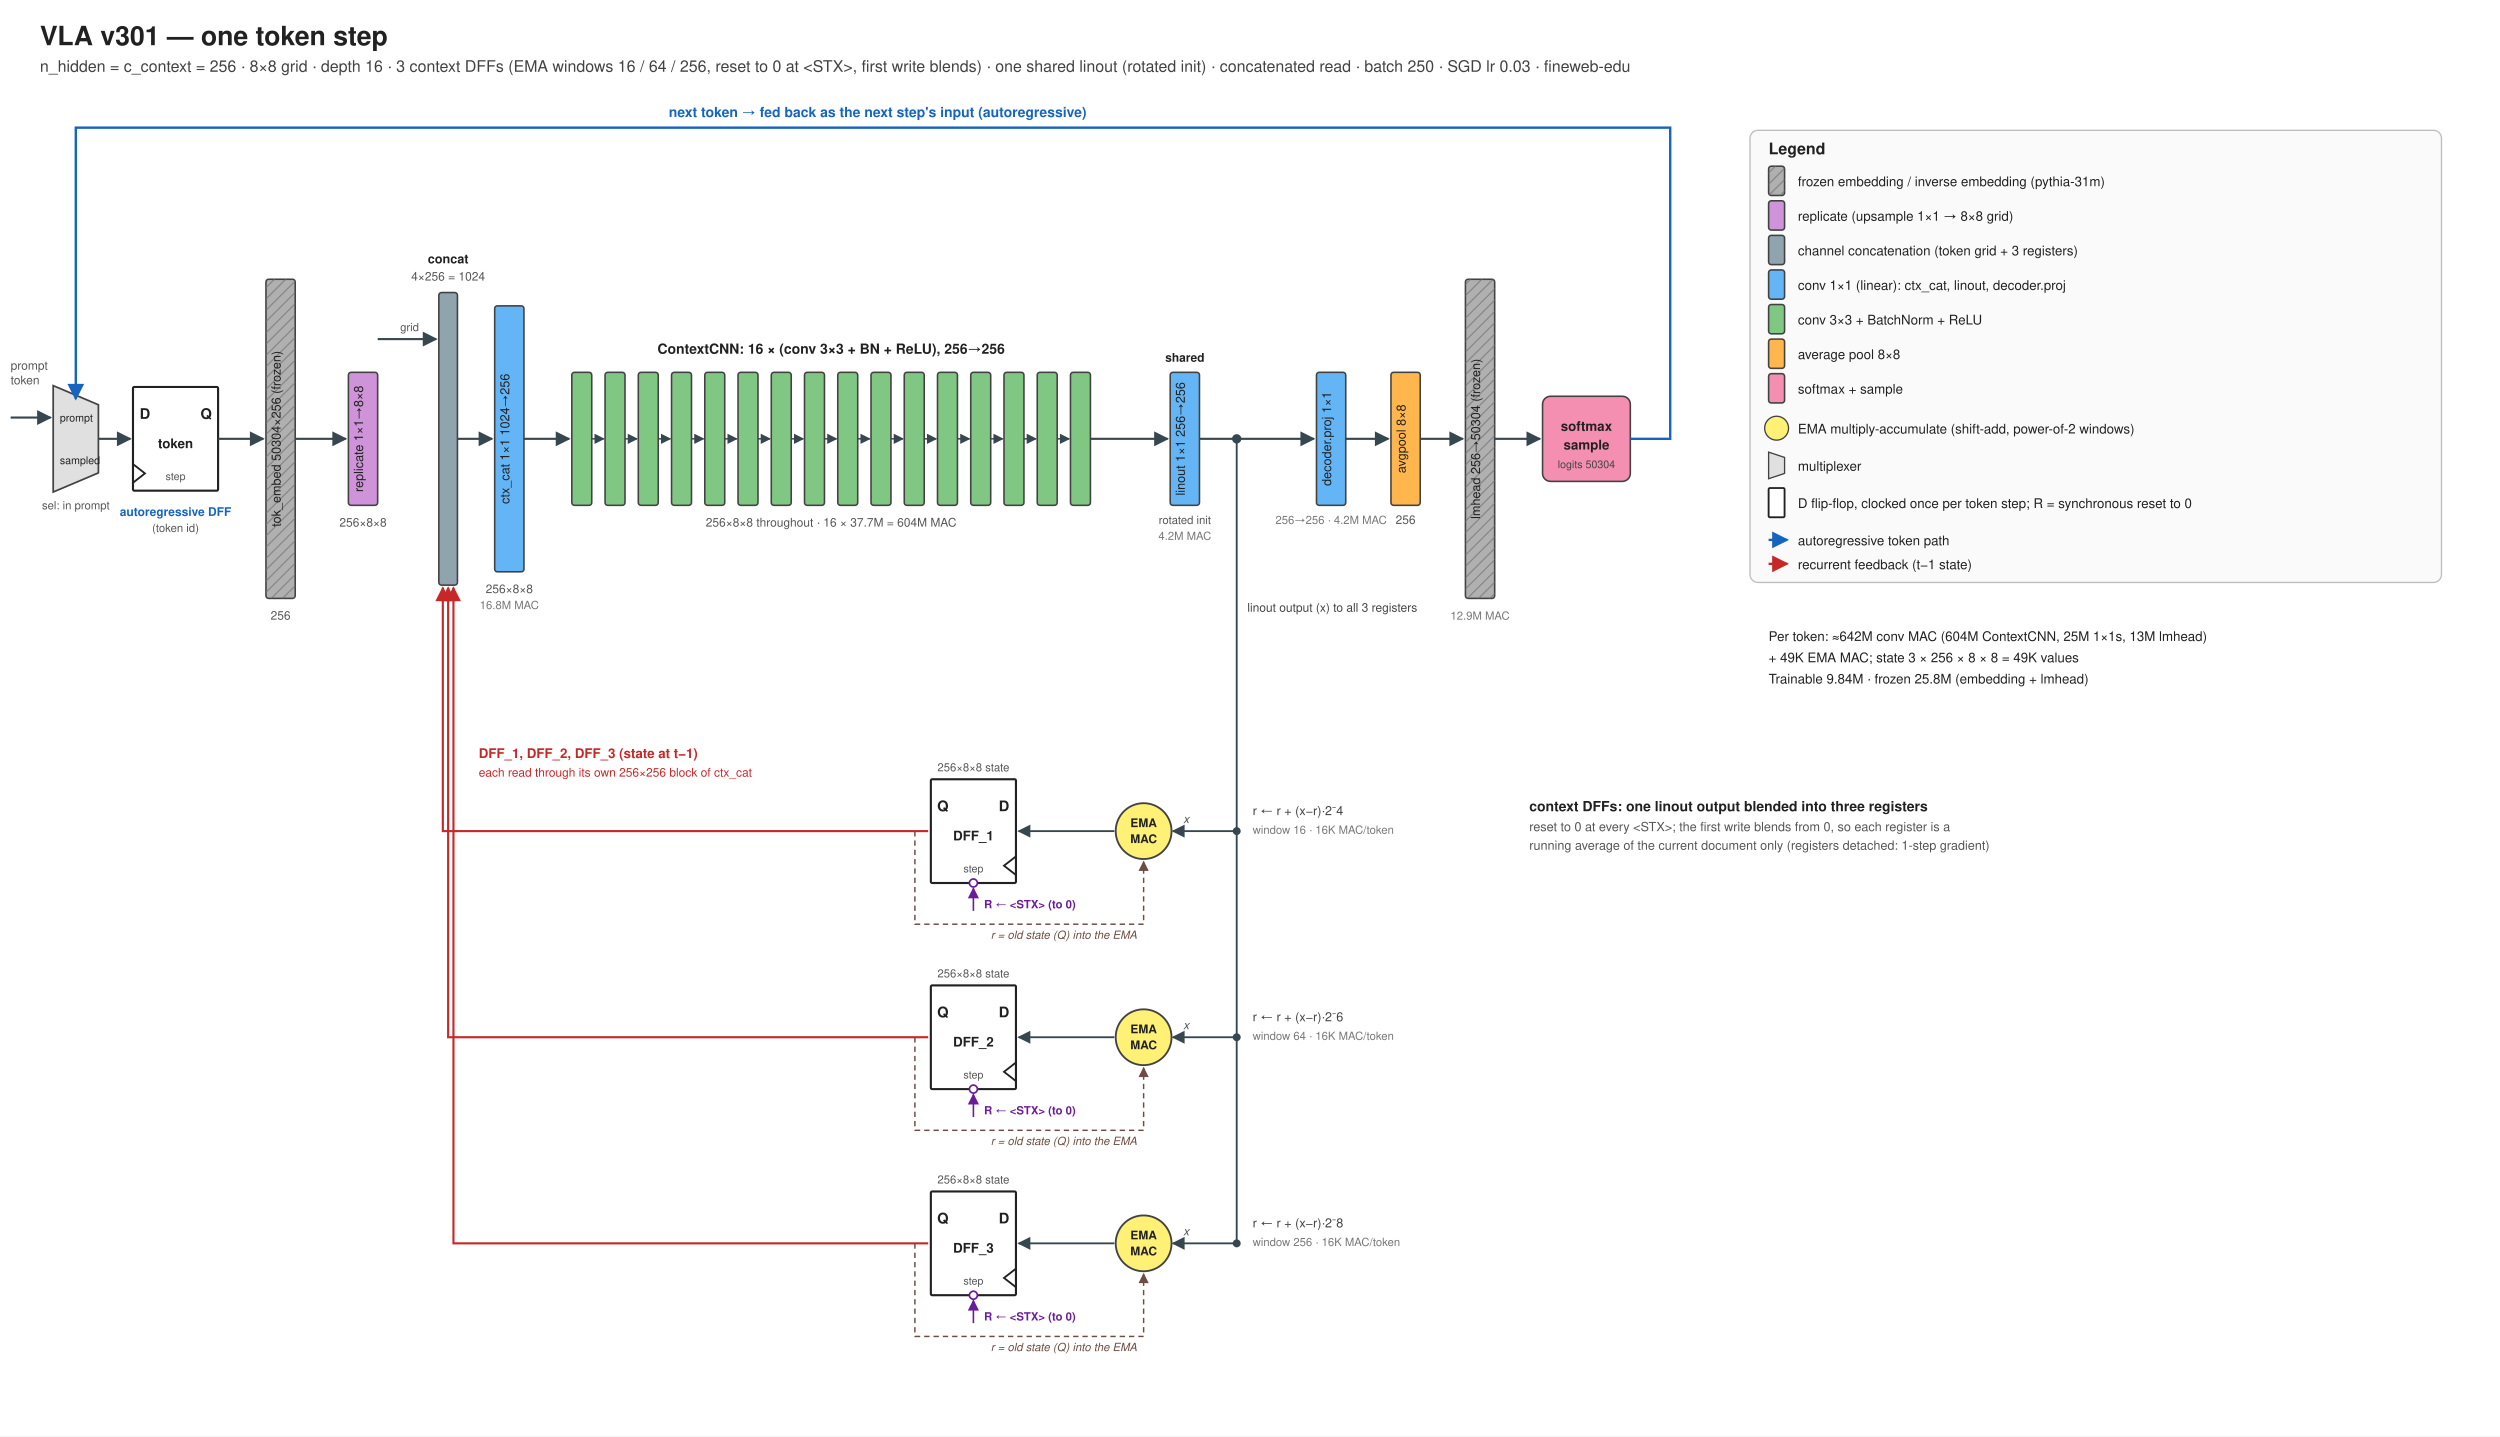
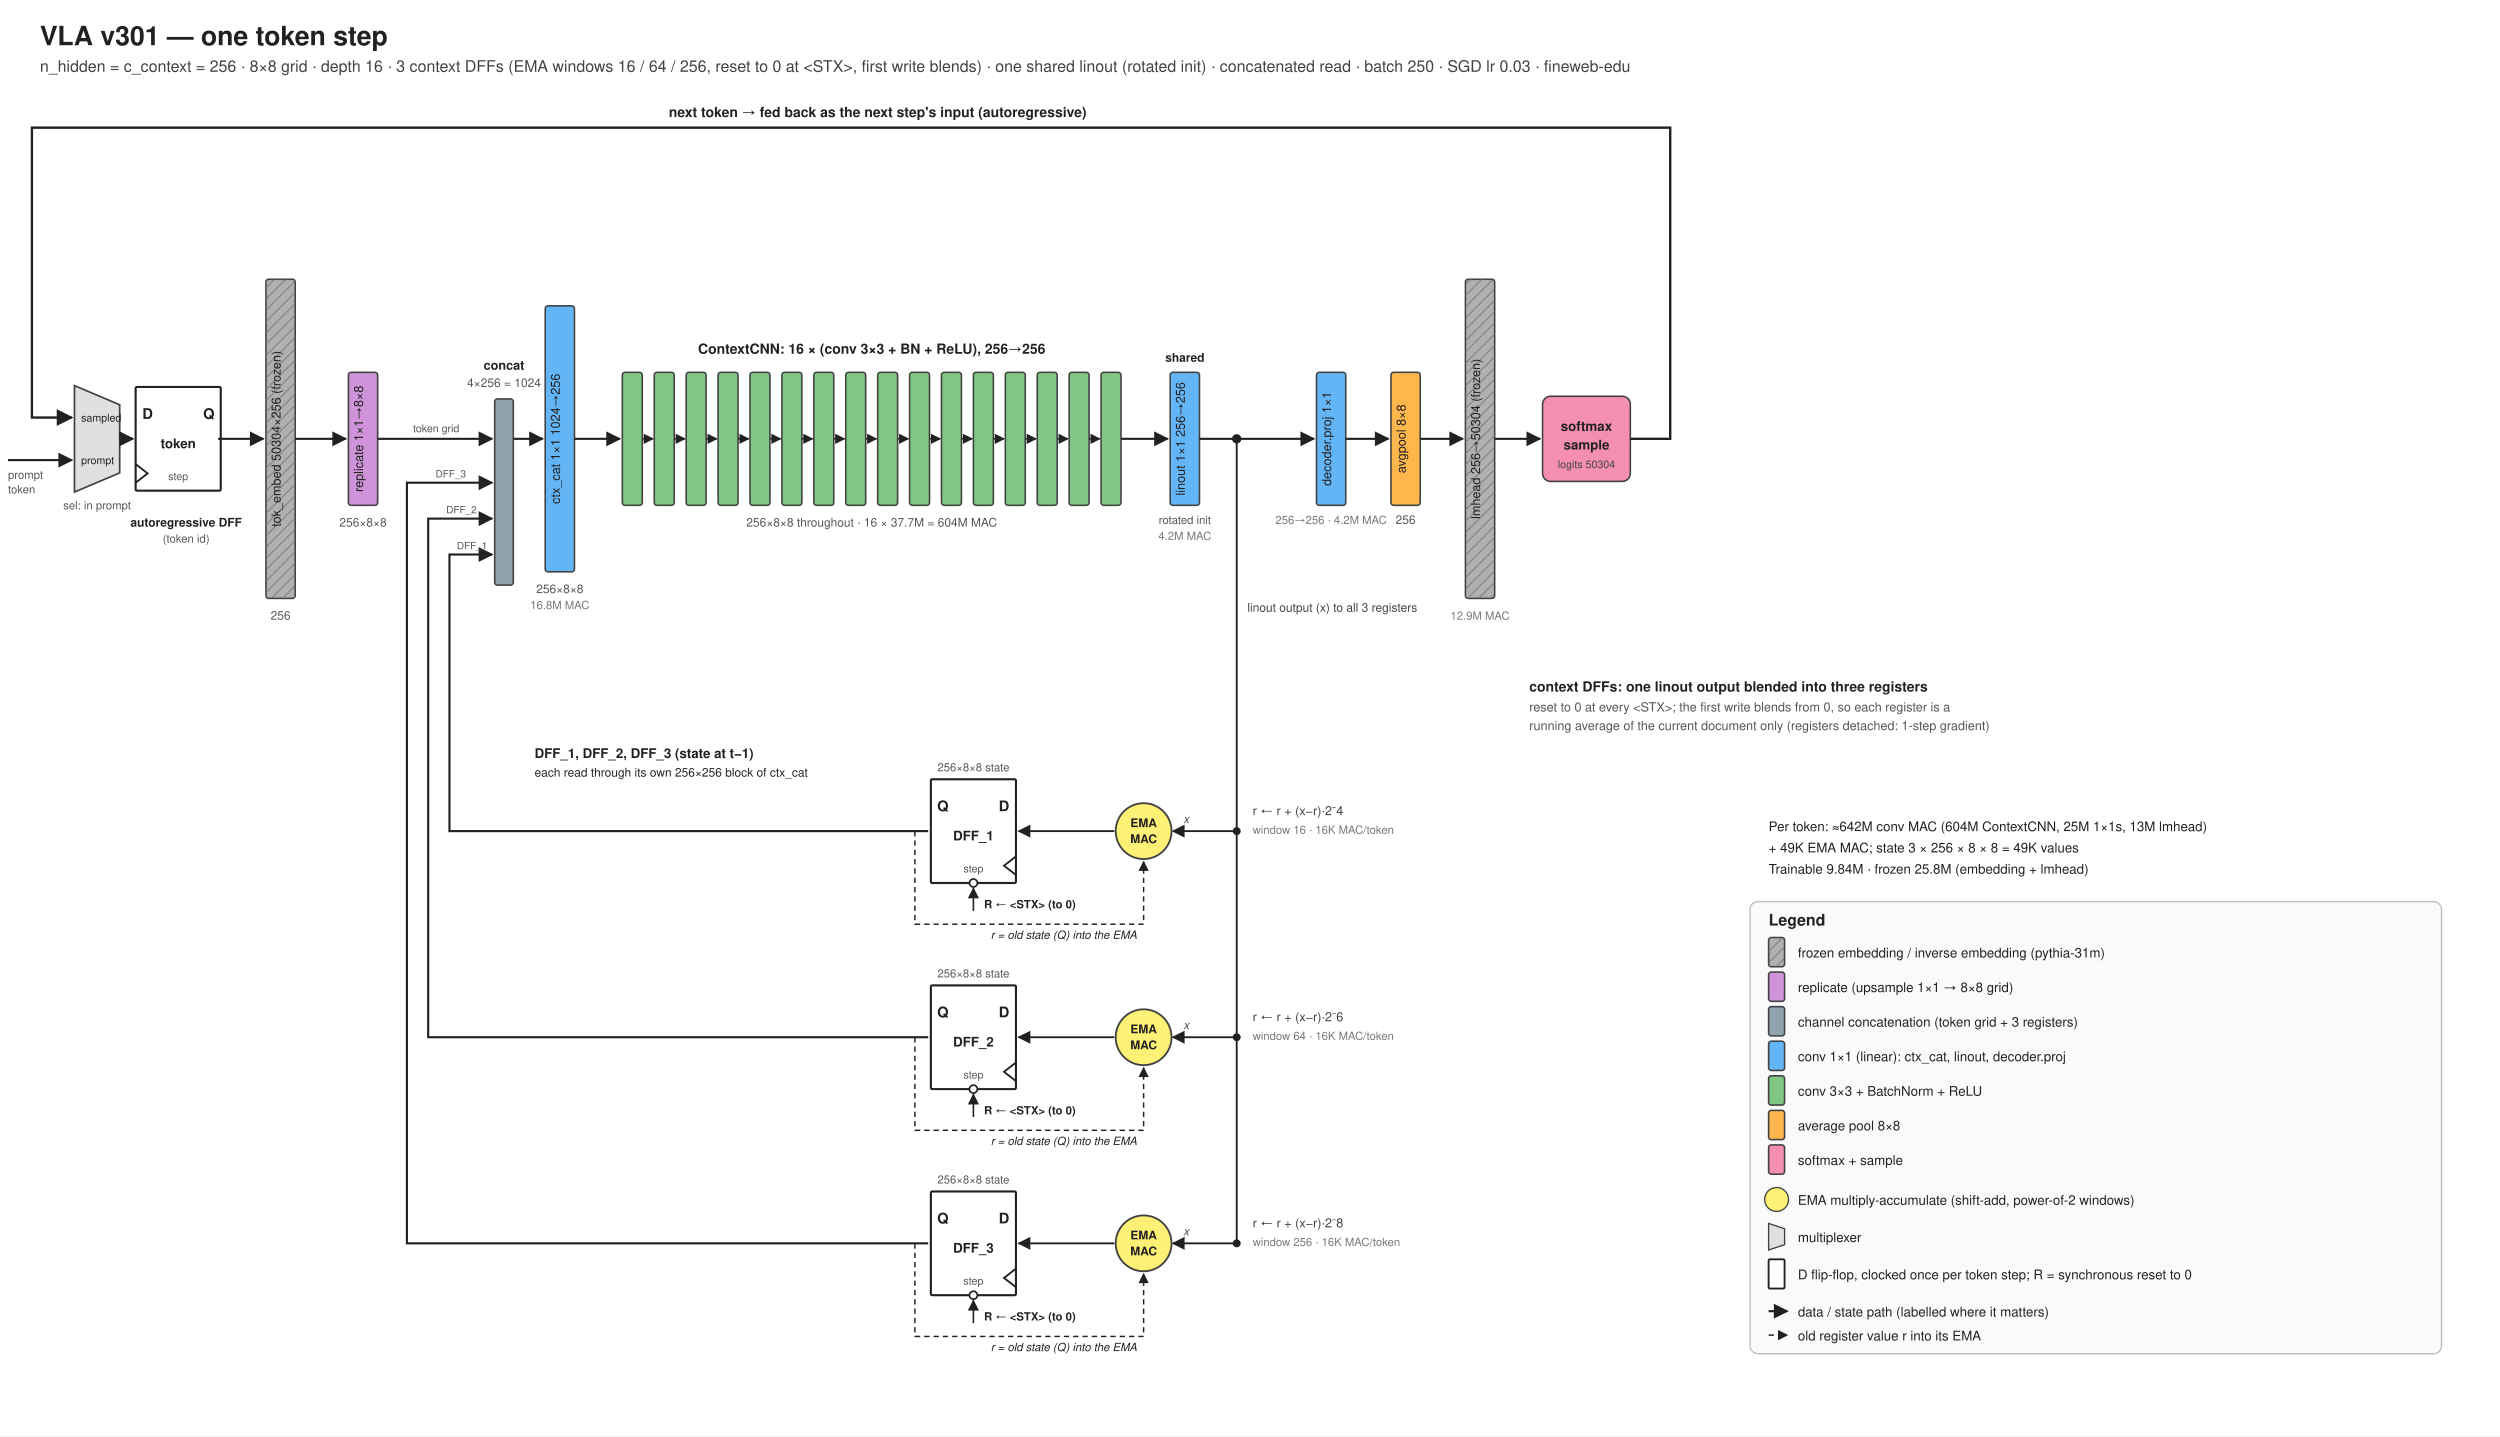
<svg xmlns="http://www.w3.org/2000/svg" width="1880" height="1080" viewBox="0 0 1880 1080" font-family="Helvetica, Arial, sans-serif">
  <defs>
+     <marker id="arr_b0b0b0" viewBox="0 0 10 10" refX="9" refY="5" markerWidth="7" markerHeight="7" orient="auto-start-reverse">
+       <path d="M0,0 L10,5 L0,10 z" fill="#b0b0b0" />
+     </marker>
+     <marker id="arr_ce93d8" viewBox="0 0 10 10" refX="9" refY="5" markerWidth="7" markerHeight="7" orient="auto-start-reverse">
+       <path d="M0,0 L10,5 L0,10 z" fill="#ce93d8" />
+     </marker>
+     <marker id="arr_f48fb1" viewBox="0 0 10 10" refX="9" refY="5" markerWidth="7" markerHeight="7" orient="auto-start-reverse">
+       <path d="M0,0 L10,5 L0,10 z" fill="#f48fb1" />
+     </marker>
+     <marker id="arr_81c784" viewBox="0 0 10 10" refX="9" refY="5" markerWidth="7" markerHeight="7" orient="auto-start-reverse">
+       <path d="M0,0 L10,5 L0,10 z" fill="#81c784" />
+     </marker>
+     <marker id="arr_64b5f6" viewBox="0 0 10 10" refX="9" refY="5" markerWidth="7" markerHeight="7" orient="auto-start-reverse">
+       <path d="M0,0 L10,5 L0,10 z" fill="#64b5f6" />
+     </marker>
+     <marker id="arr_ffb74d" viewBox="0 0 10 10" refX="9" refY="5" markerWidth="7" markerHeight="7" orient="auto-start-reverse">
+       <path d="M0,0 L10,5 L0,10 z" fill="#ffb74d" />
+     </marker>
+     <marker id="arr_fff176" viewBox="0 0 10 10" refX="9" refY="5" markerWidth="7" markerHeight="7" orient="auto-start-reverse">
+       <path d="M0,0 L10,5 L0,10 z" fill="#fff176" />
+     </marker>
+     <marker id="arr_212121" viewBox="0 0 10 10" refX="9" refY="5" markerWidth="7" markerHeight="7" orient="auto-start-reverse">
+       <path d="M0,0 L10,5 L0,10 z" fill="#212121" />
+     </marker>
    <marker id="arr_90a4ae" viewBox="0 0 10 10" refX="9" refY="5" markerWidth="7" markerHeight="7" orient="auto-start-reverse">
      <path d="M0,0 L10,5 L0,10 z" fill="#90a4ae" />
    </marker>
-     <marker id="arr_b0b0b0" viewBox="0 0 10 10" refX="9" refY="5" markerWidth="7" markerHeight="7" orient="auto-start-reverse">
-       <path d="M0,0 L10,5 L0,10 z" fill="#b0b0b0" />
-     </marker>
    <marker id="arr_e0e0e0" viewBox="0 0 10 10" refX="9" refY="5" markerWidth="7" markerHeight="7" orient="auto-start-reverse">
      <path d="M0,0 L10,5 L0,10 z" fill="#e0e0e0" />
-     </marker>
-     <marker id="arr_6d4c41" viewBox="0 0 10 10" refX="9" refY="5" markerWidth="7" markerHeight="7" orient="auto-start-reverse">
-       <path d="M0,0 L10,5 L0,10 z" fill="#6d4c41" />
-     </marker>
-     <marker id="arr_fff176" viewBox="0 0 10 10" refX="9" refY="5" markerWidth="7" markerHeight="7" orient="auto-start-reverse">
-       <path d="M0,0 L10,5 L0,10 z" fill="#fff176" />
-     </marker>
-     <marker id="arr_64b5f6" viewBox="0 0 10 10" refX="9" refY="5" markerWidth="7" markerHeight="7" orient="auto-start-reverse">
-       <path d="M0,0 L10,5 L0,10 z" fill="#64b5f6" />
-     </marker>
-     <marker id="arr_37474f" viewBox="0 0 10 10" refX="9" refY="5" markerWidth="7" markerHeight="7" orient="auto-start-reverse">
-       <path d="M0,0 L10,5 L0,10 z" fill="#37474f" />
-     </marker>
-     <marker id="arr_6a1b9a" viewBox="0 0 10 10" refX="9" refY="5" markerWidth="7" markerHeight="7" orient="auto-start-reverse">
-       <path d="M0,0 L10,5 L0,10 z" fill="#6a1b9a" />
-     </marker>
-     <marker id="arr_ce93d8" viewBox="0 0 10 10" refX="9" refY="5" markerWidth="7" markerHeight="7" orient="auto-start-reverse">
-       <path d="M0,0 L10,5 L0,10 z" fill="#ce93d8" />
-     </marker>
-     <marker id="arr_1565c0" viewBox="0 0 10 10" refX="9" refY="5" markerWidth="7" markerHeight="7" orient="auto-start-reverse">
-       <path d="M0,0 L10,5 L0,10 z" fill="#1565c0" />
-     </marker>
-     <marker id="arr_c62828" viewBox="0 0 10 10" refX="9" refY="5" markerWidth="7" markerHeight="7" orient="auto-start-reverse">
-       <path d="M0,0 L10,5 L0,10 z" fill="#c62828" />
-     </marker>
-     <marker id="arr_ffb74d" viewBox="0 0 10 10" refX="9" refY="5" markerWidth="7" markerHeight="7" orient="auto-start-reverse">
-       <path d="M0,0 L10,5 L0,10 z" fill="#ffb74d" />
-     </marker>
-     <marker id="arr_f48fb1" viewBox="0 0 10 10" refX="9" refY="5" markerWidth="7" markerHeight="7" orient="auto-start-reverse">
-       <path d="M0,0 L10,5 L0,10 z" fill="#f48fb1" />
-     </marker>
-     <marker id="arr_81c784" viewBox="0 0 10 10" refX="9" refY="5" markerWidth="7" markerHeight="7" orient="auto-start-reverse">
-       <path d="M0,0 L10,5 L0,10 z" fill="#81c784" />
    </marker>
    <pattern id="hatch" width="6" height="6" patternUnits="userSpaceOnUse" patternTransform="rotate(45)">
      <line x1="0" y1="0" x2="0" y2="6" stroke="#757575" stroke-width="1.2" />
    </pattern>
  </defs>
  <rect width="1880" height="1080" fill="#ffffff" />
  <text x="30" y="34" font-size="20" text-anchor="start" font-weight="bold" fill="#212121">VLA v301 — one token step</text>
  <text x="30" y="54" font-size="12" text-anchor="start" font-weight="normal" fill="#424242">n_hidden = c_context = 256 · 8×8 grid · depth 16 · 3 context DFFs (EMA windows 16 / 64 / 256, reset to 0 at &lt;STX&gt;, first write blends) · one shared linout (rotated init) · concatenated read · batch 250 · SGD lr 0.03 · fineweb-edu</text>
-   <polygon points="40,290 74,304.4 74,355.6 40,370" fill="#e0e0e0" stroke="#424242" stroke-width="1.3" />
-   <text x="45" y="317.0" font-size="8" text-anchor="start" font-weight="normal" fill="#212121">prompt</text>
-   <text x="45" y="349.0" font-size="8" text-anchor="start" font-weight="normal" fill="#212121">sampled</text>
-   <text x="57.0" y="383" font-size="8.5" text-anchor="middle" font-weight="normal" fill="#555">sel: in prompt</text>
-   <path d="M 8,314 L 38,314" fill="none" stroke="#37474f" stroke-width="1.6" marker-end="url(#arr_37474f)" />
-   <text x="8" y="278" font-size="9" text-anchor="start" font-weight="normal" fill="#555">prompt</text>
-   <text x="8" y="289" font-size="9" text-anchor="start" font-weight="normal" fill="#555">token</text>
-   <rect x="100" y="291" width="64" height="78" rx="1" fill="#ffffff" stroke="#212121" stroke-width="1.6" />
-   <text x="109" y="315" font-size="11" text-anchor="middle" font-weight="bold" fill="#212121">D</text>
-   <text x="155" y="315" font-size="11" text-anchor="middle" font-weight="bold" fill="#212121">Q</text>
-   <polyline points="100,349 109,356 100,363" fill="none" stroke="#212121" stroke-width="1.4" />
-   <text x="132.0" y="361" font-size="8" text-anchor="middle" font-weight="normal" fill="#555">step</text>
-   <text x="132.0" y="337" font-size="10" text-anchor="middle" font-weight="bold" fill="#212121">token</text>
-   <path d="M 74,330 L 98,330" fill="none" stroke="#37474f" stroke-width="1.6" marker-end="url(#arr_37474f)" />
-   <text x="132" y="388" font-size="9" text-anchor="middle" font-weight="bold" fill="#1565c0">autoregressive DFF</text>
-   <text x="132" y="400" font-size="8.5" text-anchor="middle" font-weight="normal" fill="#555">(token id)</text>
+   <polygon points="56,290 90,304.4 90,355.6 56,370" fill="#e0e0e0" stroke="#424242" stroke-width="1.3" />
+   <text x="61" y="317.0" font-size="8" text-anchor="start" font-weight="normal" fill="#212121">sampled</text>
+   <text x="61" y="349.0" font-size="8" text-anchor="start" font-weight="normal" fill="#212121">prompt</text>
+   <text x="73.0" y="383" font-size="8.5" text-anchor="middle" font-weight="normal" fill="#555">sel: in prompt</text>
+   <path d="M 6,346 L 54,346" fill="none" stroke="#212121" stroke-width="1.6" marker-end="url(#arr_212121)" />
+   <text x="6" y="360" font-size="8.5" text-anchor="start" font-weight="normal" fill="#555">prompt</text>
+   <text x="6" y="371" font-size="8.5" text-anchor="start" font-weight="normal" fill="#555">token</text>
+   <rect x="102" y="291" width="64" height="78" rx="1" fill="#ffffff" stroke="#212121" stroke-width="1.6" />
+   <text x="111" y="315" font-size="11" text-anchor="middle" font-weight="bold" fill="#212121">D</text>
+   <text x="157" y="315" font-size="11" text-anchor="middle" font-weight="bold" fill="#212121">Q</text>
+   <polyline points="102,349 111,356 102,363" fill="none" stroke="#212121" stroke-width="1.4" />
+   <text x="134.0" y="361" font-size="8" text-anchor="middle" font-weight="normal" fill="#555">step</text>
+   <text x="134.0" y="337" font-size="10" text-anchor="middle" font-weight="bold" fill="#212121">token</text>
+   <path d="M 90,330 L 100,330" fill="none" stroke="#212121" stroke-width="1.6" marker-end="url(#arr_212121)" />
+   <text x="140" y="396" font-size="9" text-anchor="middle" font-weight="bold" fill="#212121">autoregressive DFF</text>
+   <text x="140" y="408" font-size="8.5" text-anchor="middle" font-weight="normal" fill="#555">(token id)</text>
  <rect x="200" y="210.0" width="22" height="240" rx="2" fill="#b0b0b0" stroke="#424242" stroke-width="1.2" />
  <rect x="200" y="210.0" width="22" height="240" rx="2" fill="url(#hatch)" stroke="none" />
-   <path d="M 164,330 L 198,330" fill="none" stroke="#37474f" stroke-width="1.6" marker-end="url(#arr_37474f)" />
+   <path d="M 164,330 L 198,330" fill="none" stroke="#212121" stroke-width="1.6" marker-end="url(#arr_212121)" />
  <text x="211" y="330" font-size="9.5" text-anchor="middle" fill="#212121" transform="rotate(-90 211 330)">tok_embed  50304×256  (frozen)</text>
  <text x="211" y="466" font-size="9" text-anchor="middle" font-weight="normal" fill="#555">256</text>
  <rect x="262" y="280.0" width="22" height="100" rx="2" fill="#ce93d8" stroke="#424242" stroke-width="1.2" />
-   <path d="M 222,330 L 260,330" fill="none" stroke="#37474f" stroke-width="1.6" marker-end="url(#arr_37474f)" />
+   <path d="M 222,330 L 260,330" fill="none" stroke="#212121" stroke-width="1.6" marker-end="url(#arr_212121)" />
  <text x="273" y="330" font-size="9.5" text-anchor="middle" fill="#212121" transform="rotate(-90 273 330)">replicate 1×1→8×8</text>
  <text x="273" y="396" font-size="9" text-anchor="middle" font-weight="normal" fill="#555">256×8×8</text>
-   <rect x="330" y="220" width="14" height="220" rx="2" fill="#90a4ae" stroke="#424242" stroke-width="1.2" />
-   <path d="M 284,255 L 328,255" fill="none" stroke="#37474f" stroke-width="1.6" marker-end="url(#arr_37474f)" />
-   <text x="337" y="198" font-size="9.5" text-anchor="middle" font-weight="bold" fill="#212121">concat</text>
-   <text x="337" y="211" font-size="9" text-anchor="middle" font-weight="normal" fill="#555">4×256 = 1024</text>
-   <text x="308" y="249" font-size="8.5" text-anchor="middle" font-weight="normal" fill="#555">grid</text>
-   <rect x="372" y="230.0" width="22" height="200" rx="2" fill="#64b5f6" stroke="#424242" stroke-width="1.2" />
-   <path d="M 344,330 L 370,330" fill="none" stroke="#37474f" stroke-width="1.6" marker-end="url(#arr_37474f)" />
-   <text x="383" y="330" font-size="9.5" text-anchor="middle" fill="#212121" transform="rotate(-90 383 330)">ctx_cat 1×1  1024→256</text>
-   <text x="383" y="446" font-size="9" text-anchor="middle" font-weight="normal" fill="#555">256×8×8</text>
-   <text x="383" y="458" font-size="8.5" text-anchor="middle" font-weight="normal" fill="#777">16.8M MAC</text>
-   <path d="M 394,330 L 428,330" fill="none" stroke="#37474f" stroke-width="1.6" marker-end="url(#arr_37474f)" />
-   <rect x="430" y="280.0" width="15" height="100" rx="2" fill="#81c784" stroke="#424242" stroke-width="1.2" />
-   <path d="M 445,330 L 454,330" fill="none" stroke="#37474f" stroke-width="1.1" marker-end="url(#arr_37474f)" />
-   <rect x="455" y="280.0" width="15" height="100" rx="2" fill="#81c784" stroke="#424242" stroke-width="1.2" />
-   <path d="M 470,330 L 479,330" fill="none" stroke="#37474f" stroke-width="1.1" marker-end="url(#arr_37474f)" />
-   <rect x="480" y="280.0" width="15" height="100" rx="2" fill="#81c784" stroke="#424242" stroke-width="1.2" />
-   <path d="M 495,330 L 504,330" fill="none" stroke="#37474f" stroke-width="1.1" marker-end="url(#arr_37474f)" />
-   <rect x="505" y="280.0" width="15" height="100" rx="2" fill="#81c784" stroke="#424242" stroke-width="1.2" />
-   <path d="M 520,330 L 529,330" fill="none" stroke="#37474f" stroke-width="1.1" marker-end="url(#arr_37474f)" />
-   <rect x="530" y="280.0" width="15" height="100" rx="2" fill="#81c784" stroke="#424242" stroke-width="1.2" />
-   <path d="M 545,330 L 554,330" fill="none" stroke="#37474f" stroke-width="1.1" marker-end="url(#arr_37474f)" />
-   <rect x="555" y="280.0" width="15" height="100" rx="2" fill="#81c784" stroke="#424242" stroke-width="1.2" />
-   <path d="M 570,330 L 579,330" fill="none" stroke="#37474f" stroke-width="1.1" marker-end="url(#arr_37474f)" />
-   <rect x="580" y="280.0" width="15" height="100" rx="2" fill="#81c784" stroke="#424242" stroke-width="1.2" />
-   <path d="M 595,330 L 604,330" fill="none" stroke="#37474f" stroke-width="1.1" marker-end="url(#arr_37474f)" />
-   <rect x="605" y="280.0" width="15" height="100" rx="2" fill="#81c784" stroke="#424242" stroke-width="1.2" />
-   <path d="M 620,330 L 629,330" fill="none" stroke="#37474f" stroke-width="1.1" marker-end="url(#arr_37474f)" />
-   <rect x="630" y="280.0" width="15" height="100" rx="2" fill="#81c784" stroke="#424242" stroke-width="1.2" />
-   <path d="M 645,330 L 654,330" fill="none" stroke="#37474f" stroke-width="1.1" marker-end="url(#arr_37474f)" />
-   <rect x="655" y="280.0" width="15" height="100" rx="2" fill="#81c784" stroke="#424242" stroke-width="1.2" />
-   <path d="M 670,330 L 679,330" fill="none" stroke="#37474f" stroke-width="1.1" marker-end="url(#arr_37474f)" />
-   <rect x="680" y="280.0" width="15" height="100" rx="2" fill="#81c784" stroke="#424242" stroke-width="1.2" />
-   <path d="M 695,330 L 704,330" fill="none" stroke="#37474f" stroke-width="1.1" marker-end="url(#arr_37474f)" />
-   <rect x="705" y="280.0" width="15" height="100" rx="2" fill="#81c784" stroke="#424242" stroke-width="1.2" />
-   <path d="M 720,330 L 729,330" fill="none" stroke="#37474f" stroke-width="1.1" marker-end="url(#arr_37474f)" />
-   <rect x="730" y="280.0" width="15" height="100" rx="2" fill="#81c784" stroke="#424242" stroke-width="1.2" />
-   <path d="M 745,330 L 754,330" fill="none" stroke="#37474f" stroke-width="1.1" marker-end="url(#arr_37474f)" />
-   <rect x="755" y="280.0" width="15" height="100" rx="2" fill="#81c784" stroke="#424242" stroke-width="1.2" />
-   <path d="M 770,330 L 779,330" fill="none" stroke="#37474f" stroke-width="1.1" marker-end="url(#arr_37474f)" />
+   <rect x="372" y="300" width="14" height="140" rx="2" fill="#90a4ae" stroke="#424242" stroke-width="1.2" />
+   <path d="M 284,330 L 370,330" fill="none" stroke="#212121" stroke-width="1.6" marker-end="url(#arr_212121)" />
+   <text x="379" y="278" font-size="9.5" text-anchor="middle" font-weight="bold" fill="#212121">concat</text>
+   <text x="379" y="291" font-size="9" text-anchor="middle" font-weight="normal" fill="#555">4×256 = 1024</text>
+   <text x="328.0" y="325" font-size="8" text-anchor="middle" font-weight="normal" fill="#555">token grid</text>
+   <rect x="410" y="230.0" width="22" height="200" rx="2" fill="#64b5f6" stroke="#424242" stroke-width="1.2" />
+   <path d="M 386,330 L 408,330" fill="none" stroke="#212121" stroke-width="1.6" marker-end="url(#arr_212121)" />
+   <text x="421" y="330" font-size="9.5" text-anchor="middle" fill="#212121" transform="rotate(-90 421 330)">ctx_cat 1×1  1024→256</text>
+   <text x="421" y="446" font-size="9" text-anchor="middle" font-weight="normal" fill="#555">256×8×8</text>
+   <text x="421" y="458" font-size="8.5" text-anchor="middle" font-weight="normal" fill="#777">16.8M MAC</text>
+   <path d="M 432,330 L 466,330" fill="none" stroke="#212121" stroke-width="1.6" marker-end="url(#arr_212121)" />
+   <rect x="468" y="280.0" width="15" height="100" rx="2" fill="#81c784" stroke="#424242" stroke-width="1.2" />
+   <path d="M 483,330 L 491,330" fill="none" stroke="#212121" stroke-width="1.1" marker-end="url(#arr_212121)" />
+   <rect x="492" y="280.0" width="15" height="100" rx="2" fill="#81c784" stroke="#424242" stroke-width="1.2" />
+   <path d="M 507,330 L 515,330" fill="none" stroke="#212121" stroke-width="1.1" marker-end="url(#arr_212121)" />
+   <rect x="516" y="280.0" width="15" height="100" rx="2" fill="#81c784" stroke="#424242" stroke-width="1.2" />
+   <path d="M 531,330 L 539,330" fill="none" stroke="#212121" stroke-width="1.1" marker-end="url(#arr_212121)" />
+   <rect x="540" y="280.0" width="15" height="100" rx="2" fill="#81c784" stroke="#424242" stroke-width="1.2" />
+   <path d="M 555,330 L 563,330" fill="none" stroke="#212121" stroke-width="1.1" marker-end="url(#arr_212121)" />
+   <rect x="564" y="280.0" width="15" height="100" rx="2" fill="#81c784" stroke="#424242" stroke-width="1.2" />
+   <path d="M 579,330 L 587,330" fill="none" stroke="#212121" stroke-width="1.1" marker-end="url(#arr_212121)" />
+   <rect x="588" y="280.0" width="15" height="100" rx="2" fill="#81c784" stroke="#424242" stroke-width="1.2" />
+   <path d="M 603,330 L 611,330" fill="none" stroke="#212121" stroke-width="1.1" marker-end="url(#arr_212121)" />
+   <rect x="612" y="280.0" width="15" height="100" rx="2" fill="#81c784" stroke="#424242" stroke-width="1.2" />
+   <path d="M 627,330 L 635,330" fill="none" stroke="#212121" stroke-width="1.1" marker-end="url(#arr_212121)" />
+   <rect x="636" y="280.0" width="15" height="100" rx="2" fill="#81c784" stroke="#424242" stroke-width="1.2" />
+   <path d="M 651,330 L 659,330" fill="none" stroke="#212121" stroke-width="1.1" marker-end="url(#arr_212121)" />
+   <rect x="660" y="280.0" width="15" height="100" rx="2" fill="#81c784" stroke="#424242" stroke-width="1.2" />
+   <path d="M 675,330 L 683,330" fill="none" stroke="#212121" stroke-width="1.1" marker-end="url(#arr_212121)" />
+   <rect x="684" y="280.0" width="15" height="100" rx="2" fill="#81c784" stroke="#424242" stroke-width="1.2" />
+   <path d="M 699,330 L 707,330" fill="none" stroke="#212121" stroke-width="1.1" marker-end="url(#arr_212121)" />
+   <rect x="708" y="280.0" width="15" height="100" rx="2" fill="#81c784" stroke="#424242" stroke-width="1.2" />
+   <path d="M 723,330 L 731,330" fill="none" stroke="#212121" stroke-width="1.1" marker-end="url(#arr_212121)" />
+   <rect x="732" y="280.0" width="15" height="100" rx="2" fill="#81c784" stroke="#424242" stroke-width="1.2" />
+   <path d="M 747,330 L 755,330" fill="none" stroke="#212121" stroke-width="1.1" marker-end="url(#arr_212121)" />
+   <rect x="756" y="280.0" width="15" height="100" rx="2" fill="#81c784" stroke="#424242" stroke-width="1.2" />
+   <path d="M 771,330 L 779,330" fill="none" stroke="#212121" stroke-width="1.1" marker-end="url(#arr_212121)" />
  <rect x="780" y="280.0" width="15" height="100" rx="2" fill="#81c784" stroke="#424242" stroke-width="1.2" />
-   <path d="M 795,330 L 804,330" fill="none" stroke="#37474f" stroke-width="1.1" marker-end="url(#arr_37474f)" />
-   <rect x="805" y="280.0" width="15" height="100" rx="2" fill="#81c784" stroke="#424242" stroke-width="1.2" />
-   <text x="625.0" y="266" font-size="10.5" text-anchor="middle" font-weight="bold" fill="#212121">ContextCNN: 16 × (conv 3×3 + BN + ReLU), 256→256</text>
-   <text x="625.0" y="396" font-size="9" text-anchor="middle" font-weight="normal" fill="#555">256×8×8 throughout · 16 × 37.7M = 604M MAC</text>
-   <path d="M 820,330 L 878,330" fill="none" stroke="#37474f" stroke-width="1.6" marker-end="url(#arr_37474f)" />
+   <path d="M 795,330 L 803,330" fill="none" stroke="#212121" stroke-width="1.1" marker-end="url(#arr_212121)" />
+   <rect x="804" y="280.0" width="15" height="100" rx="2" fill="#81c784" stroke="#424242" stroke-width="1.2" />
+   <path d="M 819,330 L 827,330" fill="none" stroke="#212121" stroke-width="1.1" marker-end="url(#arr_212121)" />
+   <rect x="828" y="280.0" width="15" height="100" rx="2" fill="#81c784" stroke="#424242" stroke-width="1.2" />
+   <text x="655.5" y="266" font-size="10.5" text-anchor="middle" font-weight="bold" fill="#212121">ContextCNN: 16 × (conv 3×3 + BN + ReLU), 256→256</text>
+   <text x="655.5" y="396" font-size="9" text-anchor="middle" font-weight="normal" fill="#555">256×8×8 throughout · 16 × 37.7M = 604M MAC</text>
+   <path d="M 843,330 L 878,330" fill="none" stroke="#212121" stroke-width="1.6" marker-end="url(#arr_212121)" />
  <rect x="880" y="280.0" width="22" height="100" rx="2" fill="#64b5f6" stroke="#424242" stroke-width="1.2" />
  <text x="891" y="330" font-size="9.5" text-anchor="middle" fill="#212121" transform="rotate(-90 891 330)">linout 1×1  256→256</text>
  <text x="891" y="272" font-size="9" text-anchor="middle" font-weight="bold" fill="#212121">shared</text>
  <text x="891" y="394" font-size="8.5" text-anchor="middle" font-weight="normal" fill="#555">rotated init</text>
  <text x="891" y="406" font-size="8.5" text-anchor="middle" font-weight="normal" fill="#777">4.2M MAC</text>
-   <path d="M 902,330 L 930,330" fill="none" stroke="#37474f" stroke-width="1.6" />
-   <circle cx="930" cy="330" r="3.5" fill="#37474f" />
+   <path d="M 902,330 L 930,330" fill="none" stroke="#212121" stroke-width="1.6" />
+   <circle cx="930" cy="330" r="3.5" fill="#212121" />
  <rect x="990" y="280.0" width="22" height="100" rx="2" fill="#64b5f6" stroke="#424242" stroke-width="1.2" />
-   <path d="M 930,330 L 988,330" fill="none" stroke="#37474f" stroke-width="1.6" marker-end="url(#arr_37474f)" />
+   <path d="M 930,330 L 988,330" fill="none" stroke="#212121" stroke-width="1.6" marker-end="url(#arr_212121)" />
  <text x="1001" y="330" font-size="9.5" text-anchor="middle" fill="#212121" transform="rotate(-90 1001 330)">decoder.proj 1×1</text>
  <text x="1001" y="394" font-size="8.5" text-anchor="middle" font-weight="normal" fill="#777">256→256 · 4.2M MAC</text>
  <rect x="1046" y="280.0" width="22" height="100" rx="2" fill="#ffb74d" stroke="#424242" stroke-width="1.2" />
-   <path d="M 1012,330 L 1044,330" fill="none" stroke="#37474f" stroke-width="1.6" marker-end="url(#arr_37474f)" />
+   <path d="M 1012,330 L 1044,330" fill="none" stroke="#212121" stroke-width="1.6" marker-end="url(#arr_212121)" />
  <text x="1057" y="330" font-size="9.5" text-anchor="middle" fill="#212121" transform="rotate(-90 1057 330)">avgpool 8×8</text>
  <text x="1057" y="394" font-size="9" text-anchor="middle" font-weight="normal" fill="#555">256</text>
  <rect x="1102" y="210.0" width="22" height="240" rx="2" fill="#b0b0b0" stroke="#424242" stroke-width="1.2" />
  <rect x="1102" y="210.0" width="22" height="240" rx="2" fill="url(#hatch)" stroke="none" />
-   <path d="M 1068,330 L 1100,330" fill="none" stroke="#37474f" stroke-width="1.6" marker-end="url(#arr_37474f)" />
+   <path d="M 1068,330 L 1100,330" fill="none" stroke="#212121" stroke-width="1.6" marker-end="url(#arr_212121)" />
  <text x="1113" y="330" font-size="9.5" text-anchor="middle" fill="#212121" transform="rotate(-90 1113 330)">lmhead 256→50304  (frozen)</text>
  <text x="1113" y="466" font-size="8.5" text-anchor="middle" font-weight="normal" fill="#777">12.9M MAC</text>
  <rect x="1160" y="298" width="66" height="64" rx="6" fill="#f48fb1" stroke="#424242" stroke-width="1.2" />
-   <path d="M 1124,330 L 1158,330" fill="none" stroke="#37474f" stroke-width="1.6" marker-end="url(#arr_37474f)" />
+   <path d="M 1124,330 L 1158,330" fill="none" stroke="#212121" stroke-width="1.6" marker-end="url(#arr_212121)" />
  <text x="1193" y="324" font-size="10" text-anchor="middle" font-weight="bold" fill="#212121">softmax</text>
  <text x="1193" y="338" font-size="10" text-anchor="middle" font-weight="bold" fill="#212121">sample</text>
  <text x="1193" y="352" font-size="8" text-anchor="middle" font-weight="normal" fill="#424242">logits 50304</text>
-   <path d="M 1226,330 L 1256,330 L 1256,96 L 57,96 L 57,300" fill="none" stroke="#1565c0" stroke-width="1.8" marker-end="url(#arr_1565c0)" />
-   <text x="660" y="88" font-size="10.5" text-anchor="middle" font-weight="bold" fill="#1565c0">next token  →  fed back as the next step's input (autoregressive)</text>
-   <path d="M 930,330 L 930,935" fill="none" stroke="#37474f" stroke-width="1.4" />
+   <path d="M 1226,330 L 1256,330 L 1256,96 L 24,96 L 24,314 L 54,314" fill="none" stroke="#212121" stroke-width="1.8" marker-end="url(#arr_212121)" />
+   <text x="660" y="88" font-size="10.5" text-anchor="middle" font-weight="bold" fill="#212121">next token  →  fed back as the next step's input (autoregressive)</text>
+   <path d="M 930,330 L 930,935" fill="none" stroke="#212121" stroke-width="1.4" />
  <text x="938" y="460" font-size="9" text-anchor="start" font-weight="normal" fill="#424242">linout output (x) to all 3 registers</text>
-   <circle cx="930" cy="625" r="3" fill="#37474f" />
-   <path d="M 930,625 L 882,625" fill="none" stroke="#37474f" stroke-width="1.4" marker-end="url(#arr_37474f)" />
+   <circle cx="930" cy="625" r="3" fill="#212121" />
+   <path d="M 930,625 L 882,625" fill="none" stroke="#212121" stroke-width="1.4" marker-end="url(#arr_212121)" />
  <circle cx="860" cy="625" r="21" fill="#fff176" stroke="#424242" stroke-width="1.4" />
  <text x="860" y="622" font-size="9" text-anchor="middle" font-weight="bold" fill="#212121">EMA</text>
  <text x="860" y="634" font-size="9" text-anchor="middle" font-weight="bold" fill="#212121">MAC</text>
  <text x="892" y="619" font-size="9" text-anchor="middle" font-weight="normal" fill="#555" font-style="italic">x</text>
  <text x="942" y="613" font-size="9.5" text-anchor="start" font-weight="normal" fill="#424242">r ← r + (x−r)·2⁻4</text>
  <text x="942" y="627" font-size="8.5" text-anchor="start" font-weight="normal" fill="#777">window 16 · 16K MAC/token</text>
  <rect x="700" y="586" width="64" height="78" rx="1" fill="#ffffff" stroke="#212121" stroke-width="1.6" />
  <text x="755" y="610" font-size="11" text-anchor="middle" font-weight="bold" fill="#212121">D</text>
  <text x="709" y="610" font-size="11" text-anchor="middle" font-weight="bold" fill="#212121">Q</text>
  <polyline points="764,644 755,651 764,658" fill="none" stroke="#212121" stroke-width="1.4" />
  <text x="732.0" y="656" font-size="8" text-anchor="middle" font-weight="normal" fill="#555">step</text>
  <text x="732.0" y="632" font-size="10" text-anchor="middle" font-weight="bold" fill="#212121">DFF_1</text>
-   <path d="M 838,625 L 766,625" fill="none" stroke="#37474f" stroke-width="1.4" marker-end="url(#arr_37474f)" />
-   <circle cx="732" cy="664" r="3" fill="#fff" stroke="#6a1b9a" stroke-width="1.3" />
-   <path d="M 732,685 L 732,668" fill="none" stroke="#6a1b9a" stroke-width="1.2" marker-end="url(#arr_6a1b9a)" />
-   <text x="740" y="683" font-size="8.5" text-anchor="start" font-weight="bold" fill="#6a1b9a">R ← &lt;STX&gt; (to 0)</text>
+   <path d="M 838,625 L 766,625" fill="none" stroke="#212121" stroke-width="1.4" marker-end="url(#arr_212121)" />
+   <circle cx="732" cy="664" r="3" fill="#fff" stroke="#212121" stroke-width="1.3" />
+   <path d="M 732,685 L 732,668" fill="none" stroke="#212121" stroke-width="1.2" marker-end="url(#arr_212121)" />
+   <text x="740" y="683" font-size="8.5" text-anchor="start" font-weight="bold" fill="#212121">R ← &lt;STX&gt; (to 0)</text>
  <text x="732" y="580" font-size="8.5" text-anchor="middle" font-weight="normal" fill="#555">256×8×8 state</text>
-   <path d="M 698,625 L 333,625 L 333,442" fill="none" stroke="#c62828" stroke-width="1.6" marker-end="url(#arr_c62828)" />
-   <path d="M 688,625 L 688,695 L 860,695 L 860,648" fill="none" stroke="#6d4c41" stroke-width="1.1" stroke-dasharray="4 3" marker-end="url(#arr_6d4c41)" />
-   <text x="800.0" y="706" font-size="8.5" text-anchor="middle" font-weight="normal" fill="#6d4c41" font-style="italic">r = old state (Q) into the EMA</text>
-   <circle cx="930" cy="780" r="3" fill="#37474f" />
-   <path d="M 930,780 L 882,780" fill="none" stroke="#37474f" stroke-width="1.4" marker-end="url(#arr_37474f)" />
+   <path d="M 698,625 L 338,625 L 338,417 L 370,417" fill="none" stroke="#212121" stroke-width="1.6" marker-end="url(#arr_212121)" />
+   <text x="355.0" y="413" font-size="7.5" text-anchor="middle" font-weight="normal" fill="#555">DFF_1</text>
+   <path d="M 688,625 L 688,695 L 860,695 L 860,648" fill="none" stroke="#212121" stroke-width="1.1" stroke-dasharray="4 3" marker-end="url(#arr_212121)" />
+   <text x="800.0" y="706" font-size="8.5" text-anchor="middle" font-weight="normal" fill="#212121" font-style="italic">r = old state (Q) into the EMA</text>
+   <circle cx="930" cy="780" r="3" fill="#212121" />
+   <path d="M 930,780 L 882,780" fill="none" stroke="#212121" stroke-width="1.4" marker-end="url(#arr_212121)" />
  <circle cx="860" cy="780" r="21" fill="#fff176" stroke="#424242" stroke-width="1.4" />
  <text x="860" y="777" font-size="9" text-anchor="middle" font-weight="bold" fill="#212121">EMA</text>
  <text x="860" y="789" font-size="9" text-anchor="middle" font-weight="bold" fill="#212121">MAC</text>
  <text x="892" y="774" font-size="9" text-anchor="middle" font-weight="normal" fill="#555" font-style="italic">x</text>
  <text x="942" y="768" font-size="9.5" text-anchor="start" font-weight="normal" fill="#424242">r ← r + (x−r)·2⁻6</text>
  <text x="942" y="782" font-size="8.5" text-anchor="start" font-weight="normal" fill="#777">window 64 · 16K MAC/token</text>
  <rect x="700" y="741" width="64" height="78" rx="1" fill="#ffffff" stroke="#212121" stroke-width="1.6" />
  <text x="755" y="765" font-size="11" text-anchor="middle" font-weight="bold" fill="#212121">D</text>
  <text x="709" y="765" font-size="11" text-anchor="middle" font-weight="bold" fill="#212121">Q</text>
  <polyline points="764,799 755,806 764,813" fill="none" stroke="#212121" stroke-width="1.4" />
  <text x="732.0" y="811" font-size="8" text-anchor="middle" font-weight="normal" fill="#555">step</text>
  <text x="732.0" y="787" font-size="10" text-anchor="middle" font-weight="bold" fill="#212121">DFF_2</text>
-   <path d="M 838,780 L 766,780" fill="none" stroke="#37474f" stroke-width="1.4" marker-end="url(#arr_37474f)" />
-   <circle cx="732" cy="819" r="3" fill="#fff" stroke="#6a1b9a" stroke-width="1.3" />
-   <path d="M 732,840 L 732,823" fill="none" stroke="#6a1b9a" stroke-width="1.2" marker-end="url(#arr_6a1b9a)" />
-   <text x="740" y="838" font-size="8.5" text-anchor="start" font-weight="bold" fill="#6a1b9a">R ← &lt;STX&gt; (to 0)</text>
+   <path d="M 838,780 L 766,780" fill="none" stroke="#212121" stroke-width="1.4" marker-end="url(#arr_212121)" />
+   <circle cx="732" cy="819" r="3" fill="#fff" stroke="#212121" stroke-width="1.3" />
+   <path d="M 732,840 L 732,823" fill="none" stroke="#212121" stroke-width="1.2" marker-end="url(#arr_212121)" />
+   <text x="740" y="838" font-size="8.5" text-anchor="start" font-weight="bold" fill="#212121">R ← &lt;STX&gt; (to 0)</text>
  <text x="732" y="735" font-size="8.5" text-anchor="middle" font-weight="normal" fill="#555">256×8×8 state</text>
-   <path d="M 698,780 L 337,780 L 337,442" fill="none" stroke="#c62828" stroke-width="1.6" marker-end="url(#arr_c62828)" />
-   <path d="M 688,780 L 688,850 L 860,850 L 860,803" fill="none" stroke="#6d4c41" stroke-width="1.1" stroke-dasharray="4 3" marker-end="url(#arr_6d4c41)" />
-   <text x="800.0" y="861" font-size="8.5" text-anchor="middle" font-weight="normal" fill="#6d4c41" font-style="italic">r = old state (Q) into the EMA</text>
-   <circle cx="930" cy="935" r="3" fill="#37474f" />
-   <path d="M 930,935 L 882,935" fill="none" stroke="#37474f" stroke-width="1.4" marker-end="url(#arr_37474f)" />
+   <path d="M 698,780 L 322,780 L 322,390 L 370,390" fill="none" stroke="#212121" stroke-width="1.6" marker-end="url(#arr_212121)" />
+   <text x="347.0" y="386" font-size="7.5" text-anchor="middle" font-weight="normal" fill="#555">DFF_2</text>
+   <path d="M 688,780 L 688,850 L 860,850 L 860,803" fill="none" stroke="#212121" stroke-width="1.1" stroke-dasharray="4 3" marker-end="url(#arr_212121)" />
+   <text x="800.0" y="861" font-size="8.5" text-anchor="middle" font-weight="normal" fill="#212121" font-style="italic">r = old state (Q) into the EMA</text>
+   <circle cx="930" cy="935" r="3" fill="#212121" />
+   <path d="M 930,935 L 882,935" fill="none" stroke="#212121" stroke-width="1.4" marker-end="url(#arr_212121)" />
  <circle cx="860" cy="935" r="21" fill="#fff176" stroke="#424242" stroke-width="1.4" />
  <text x="860" y="932" font-size="9" text-anchor="middle" font-weight="bold" fill="#212121">EMA</text>
  <text x="860" y="944" font-size="9" text-anchor="middle" font-weight="bold" fill="#212121">MAC</text>
  <text x="892" y="929" font-size="9" text-anchor="middle" font-weight="normal" fill="#555" font-style="italic">x</text>
  <text x="942" y="923" font-size="9.5" text-anchor="start" font-weight="normal" fill="#424242">r ← r + (x−r)·2⁻8</text>
  <text x="942" y="937" font-size="8.5" text-anchor="start" font-weight="normal" fill="#777">window 256 · 16K MAC/token</text>
  <rect x="700" y="896" width="64" height="78" rx="1" fill="#ffffff" stroke="#212121" stroke-width="1.6" />
  <text x="755" y="920" font-size="11" text-anchor="middle" font-weight="bold" fill="#212121">D</text>
  <text x="709" y="920" font-size="11" text-anchor="middle" font-weight="bold" fill="#212121">Q</text>
  <polyline points="764,954 755,961 764,968" fill="none" stroke="#212121" stroke-width="1.4" />
  <text x="732.0" y="966" font-size="8" text-anchor="middle" font-weight="normal" fill="#555">step</text>
  <text x="732.0" y="942" font-size="10" text-anchor="middle" font-weight="bold" fill="#212121">DFF_3</text>
-   <path d="M 838,935 L 766,935" fill="none" stroke="#37474f" stroke-width="1.4" marker-end="url(#arr_37474f)" />
-   <circle cx="732" cy="974" r="3" fill="#fff" stroke="#6a1b9a" stroke-width="1.3" />
-   <path d="M 732,995 L 732,978" fill="none" stroke="#6a1b9a" stroke-width="1.2" marker-end="url(#arr_6a1b9a)" />
-   <text x="740" y="993" font-size="8.5" text-anchor="start" font-weight="bold" fill="#6a1b9a">R ← &lt;STX&gt; (to 0)</text>
+   <path d="M 838,935 L 766,935" fill="none" stroke="#212121" stroke-width="1.4" marker-end="url(#arr_212121)" />
+   <circle cx="732" cy="974" r="3" fill="#fff" stroke="#212121" stroke-width="1.3" />
+   <path d="M 732,995 L 732,978" fill="none" stroke="#212121" stroke-width="1.2" marker-end="url(#arr_212121)" />
+   <text x="740" y="993" font-size="8.5" text-anchor="start" font-weight="bold" fill="#212121">R ← &lt;STX&gt; (to 0)</text>
  <text x="732" y="890" font-size="8.5" text-anchor="middle" font-weight="normal" fill="#555">256×8×8 state</text>
-   <path d="M 698,935 L 341,935 L 341,442" fill="none" stroke="#c62828" stroke-width="1.6" marker-end="url(#arr_c62828)" />
-   <path d="M 688,935 L 688,1005 L 860,1005 L 860,958" fill="none" stroke="#6d4c41" stroke-width="1.1" stroke-dasharray="4 3" marker-end="url(#arr_6d4c41)" />
-   <text x="800.0" y="1016" font-size="8.5" text-anchor="middle" font-weight="normal" fill="#6d4c41" font-style="italic">r = old state (Q) into the EMA</text>
-   <text x="360" y="570" font-size="10" text-anchor="start" font-weight="bold" fill="#c62828">DFF_1, DFF_2, DFF_3 (state at t−1)</text>
-   <text x="360" y="584" font-size="9" text-anchor="start" font-weight="normal" fill="#c62828">each read through its own 256×256 block of ctx_cat</text>
-   <text x="1150" y="610" font-size="10.5" text-anchor="start" font-weight="bold" fill="#212121">context DFFs: one linout output blended into three registers</text>
-   <text x="1150" y="625" font-size="9.5" text-anchor="start" font-weight="normal" fill="#555">reset to 0 at every &lt;STX&gt;; the first write blends from 0, so each register is a</text>
-   <text x="1150" y="639" font-size="9.5" text-anchor="start" font-weight="normal" fill="#555">running average of the current document only (registers detached: 1-step gradient)</text>
-   <rect x="1316" y="98" width="520" height="340" rx="6" fill="#fafafa" stroke="#bdbdbd" />
-   <text x="1330" y="116" font-size="12" text-anchor="start" font-weight="bold" fill="#212121">Legend</text>
-   <rect x="1330" y="125" width="12" height="22" rx="2" fill="#b0b0b0" stroke="#424242" stroke-width="1.2" />
-   <rect x="1330" y="125" width="12" height="22" rx="2" fill="url(#hatch)" stroke="none" />
-   <text x="1352" y="140" font-size="10" text-anchor="start" font-weight="normal" fill="#212121">frozen embedding / inverse embedding (pythia-31m)</text>
-   <rect x="1330" y="151" width="12" height="22" rx="2" fill="#ce93d8" stroke="#424242" stroke-width="1.2" />
-   <text x="1352" y="166" font-size="10" text-anchor="start" font-weight="normal" fill="#212121">replicate (upsample 1×1 → 8×8 grid)</text>
-   <rect x="1330" y="177" width="12" height="22" rx="2" fill="#90a4ae" stroke="#424242" stroke-width="1.2" />
-   <text x="1352" y="192" font-size="10" text-anchor="start" font-weight="normal" fill="#212121">channel concatenation (token grid + 3 registers)</text>
-   <rect x="1330" y="203" width="12" height="22" rx="2" fill="#64b5f6" stroke="#424242" stroke-width="1.2" />
-   <text x="1352" y="218" font-size="10" text-anchor="start" font-weight="normal" fill="#212121">conv 1×1 (linear): ctx_cat, linout, decoder.proj</text>
-   <rect x="1330" y="229" width="12" height="22" rx="2" fill="#81c784" stroke="#424242" stroke-width="1.2" />
-   <text x="1352" y="244" font-size="10" text-anchor="start" font-weight="normal" fill="#212121">conv 3×3 + BatchNorm + ReLU</text>
-   <rect x="1330" y="255" width="12" height="22" rx="2" fill="#ffb74d" stroke="#424242" stroke-width="1.2" />
-   <text x="1352" y="270" font-size="10" text-anchor="start" font-weight="normal" fill="#212121">average pool 8×8</text>
-   <rect x="1330" y="281" width="12" height="22" rx="2" fill="#f48fb1" stroke="#424242" stroke-width="1.2" />
-   <text x="1352" y="296" font-size="10" text-anchor="start" font-weight="normal" fill="#212121">softmax + sample</text>
-   <circle cx="1336" cy="322" r="9" fill="#fff176" stroke="#424242" />
-   <text x="1352" y="326" font-size="10" text-anchor="start" font-weight="normal" fill="#212121">EMA multiply-accumulate (shift-add, power-of-2 windows)</text>
-   <polygon points="1330,340 1342,344 1342,356 1330,360" fill="#e0e0e0" stroke="#424242" />
-   <text x="1352" y="354" font-size="10" text-anchor="start" font-weight="normal" fill="#212121">multiplexer</text>
-   <rect x="1330" y="367" width="12" height="22" rx="1" fill="#fff" stroke="#212121" stroke-width="1.4" />
-   <text x="1352" y="382" font-size="10" text-anchor="start" font-weight="normal" fill="#212121">D flip-flop, clocked once per token step; R = synchronous reset to 0</text>
-   <path d="M 1330,406 L 1344,406" fill="none" stroke="#1565c0" stroke-width="1.8" marker-end="url(#arr_1565c0)" />
-   <text x="1352" y="410" font-size="10" text-anchor="start" font-weight="normal" fill="#212121">autoregressive token path</text>
-   <path d="M 1330,424 L 1344,424" fill="none" stroke="#c62828" stroke-width="1.8" marker-end="url(#arr_c62828)" />
-   <text x="1352" y="428" font-size="10" text-anchor="start" font-weight="normal" fill="#212121">recurrent feedback (t−1 state)</text>
-   <text x="1330" y="482" font-size="10" text-anchor="start" font-weight="normal" fill="#212121">Per token: ≈642M conv MAC (604M ContextCNN, 25M 1×1s, 13M lmhead)</text>
-   <text x="1330" y="498" font-size="10" text-anchor="start" font-weight="normal" fill="#212121">+ 49K EMA MAC; state 3 × 256 × 8 × 8 = 49K values</text>
-   <text x="1330" y="514" font-size="10" text-anchor="start" font-weight="normal" fill="#212121">Trainable 9.84M · frozen 25.8M (embedding + lmhead)</text>
+   <path d="M 698,935 L 306,935 L 306,363 L 370,363" fill="none" stroke="#212121" stroke-width="1.6" marker-end="url(#arr_212121)" />
+   <text x="339.0" y="359" font-size="7.5" text-anchor="middle" font-weight="normal" fill="#555">DFF_3</text>
+   <path d="M 688,935 L 688,1005 L 860,1005 L 860,958" fill="none" stroke="#212121" stroke-width="1.1" stroke-dasharray="4 3" marker-end="url(#arr_212121)" />
+   <text x="800.0" y="1016" font-size="8.5" text-anchor="middle" font-weight="normal" fill="#212121" font-style="italic">r = old state (Q) into the EMA</text>
+   <text x="402" y="570" font-size="10" text-anchor="start" font-weight="bold" fill="#212121">DFF_1, DFF_2, DFF_3 (state at t−1)</text>
+   <text x="402" y="584" font-size="9" text-anchor="start" font-weight="normal" fill="#212121">each read through its own 256×256 block of ctx_cat</text>
+   <text x="1150" y="520" font-size="10.5" text-anchor="start" font-weight="bold" fill="#212121">context DFFs: one linout output blended into three registers</text>
+   <text x="1150" y="535" font-size="9.5" text-anchor="start" font-weight="normal" fill="#555">reset to 0 at every &lt;STX&gt;; the first write blends from 0, so each register is a</text>
+   <text x="1150" y="549" font-size="9.5" text-anchor="start" font-weight="normal" fill="#555">running average of the current document only (registers detached: 1-step gradient)</text>
+   <rect x="1316" y="678" width="520" height="340" rx="6" fill="#fafafa" stroke="#bdbdbd" />
+   <text x="1330" y="696" font-size="12" text-anchor="start" font-weight="bold" fill="#212121">Legend</text>
+   <rect x="1330" y="705" width="12" height="22" rx="2" fill="#b0b0b0" stroke="#424242" stroke-width="1.2" />
+   <rect x="1330" y="705" width="12" height="22" rx="2" fill="url(#hatch)" stroke="none" />
+   <text x="1352" y="720" font-size="10" text-anchor="start" font-weight="normal" fill="#212121">frozen embedding / inverse embedding (pythia-31m)</text>
+   <rect x="1330" y="731" width="12" height="22" rx="2" fill="#ce93d8" stroke="#424242" stroke-width="1.2" />
+   <text x="1352" y="746" font-size="10" text-anchor="start" font-weight="normal" fill="#212121">replicate (upsample 1×1 → 8×8 grid)</text>
+   <rect x="1330" y="757" width="12" height="22" rx="2" fill="#90a4ae" stroke="#424242" stroke-width="1.2" />
+   <text x="1352" y="772" font-size="10" text-anchor="start" font-weight="normal" fill="#212121">channel concatenation (token grid + 3 registers)</text>
+   <rect x="1330" y="783" width="12" height="22" rx="2" fill="#64b5f6" stroke="#424242" stroke-width="1.2" />
+   <text x="1352" y="798" font-size="10" text-anchor="start" font-weight="normal" fill="#212121">conv 1×1 (linear): ctx_cat, linout, decoder.proj</text>
+   <rect x="1330" y="809" width="12" height="22" rx="2" fill="#81c784" stroke="#424242" stroke-width="1.2" />
+   <text x="1352" y="824" font-size="10" text-anchor="start" font-weight="normal" fill="#212121">conv 3×3 + BatchNorm + ReLU</text>
+   <rect x="1330" y="835" width="12" height="22" rx="2" fill="#ffb74d" stroke="#424242" stroke-width="1.2" />
+   <text x="1352" y="850" font-size="10" text-anchor="start" font-weight="normal" fill="#212121">average pool 8×8</text>
+   <rect x="1330" y="861" width="12" height="22" rx="2" fill="#f48fb1" stroke="#424242" stroke-width="1.2" />
+   <text x="1352" y="876" font-size="10" text-anchor="start" font-weight="normal" fill="#212121">softmax + sample</text>
+   <circle cx="1336" cy="902" r="9" fill="#fff176" stroke="#424242" />
+   <text x="1352" y="906" font-size="10" text-anchor="start" font-weight="normal" fill="#212121">EMA multiply-accumulate (shift-add, power-of-2 windows)</text>
+   <polygon points="1330,920 1342,924 1342,936 1330,940" fill="#e0e0e0" stroke="#424242" />
+   <text x="1352" y="934" font-size="10" text-anchor="start" font-weight="normal" fill="#212121">multiplexer</text>
+   <rect x="1330" y="947" width="12" height="22" rx="1" fill="#fff" stroke="#212121" stroke-width="1.4" />
+   <text x="1352" y="962" font-size="10" text-anchor="start" font-weight="normal" fill="#212121">D flip-flop, clocked once per token step; R = synchronous reset to 0</text>
+   <path d="M 1330,986 L 1344,986" fill="none" stroke="#212121" stroke-width="1.6" marker-end="url(#arr_212121)" />
+   <text x="1352" y="990" font-size="10" text-anchor="start" font-weight="normal" fill="#212121">data / state path (labelled where it matters)</text>
+   <path d="M 1330,1004 L 1344,1004" fill="none" stroke="#212121" stroke-width="1.1" stroke-dasharray="4 3" marker-end="url(#arr_212121)" />
+   <text x="1352" y="1008" font-size="10" text-anchor="start" font-weight="normal" fill="#212121">old register value r into its EMA</text>
+   <text x="1330" y="625" font-size="10" text-anchor="start" font-weight="normal" fill="#212121">Per token: ≈642M conv MAC (604M ContextCNN, 25M 1×1s, 13M lmhead)</text>
+   <text x="1330" y="641" font-size="10" text-anchor="start" font-weight="normal" fill="#212121">+ 49K EMA MAC; state 3 × 256 × 8 × 8 = 49K values</text>
+   <text x="1330" y="657" font-size="10" text-anchor="start" font-weight="normal" fill="#212121">Trainable 9.84M · frozen 25.8M (embedding + lmhead)</text>
</svg>
